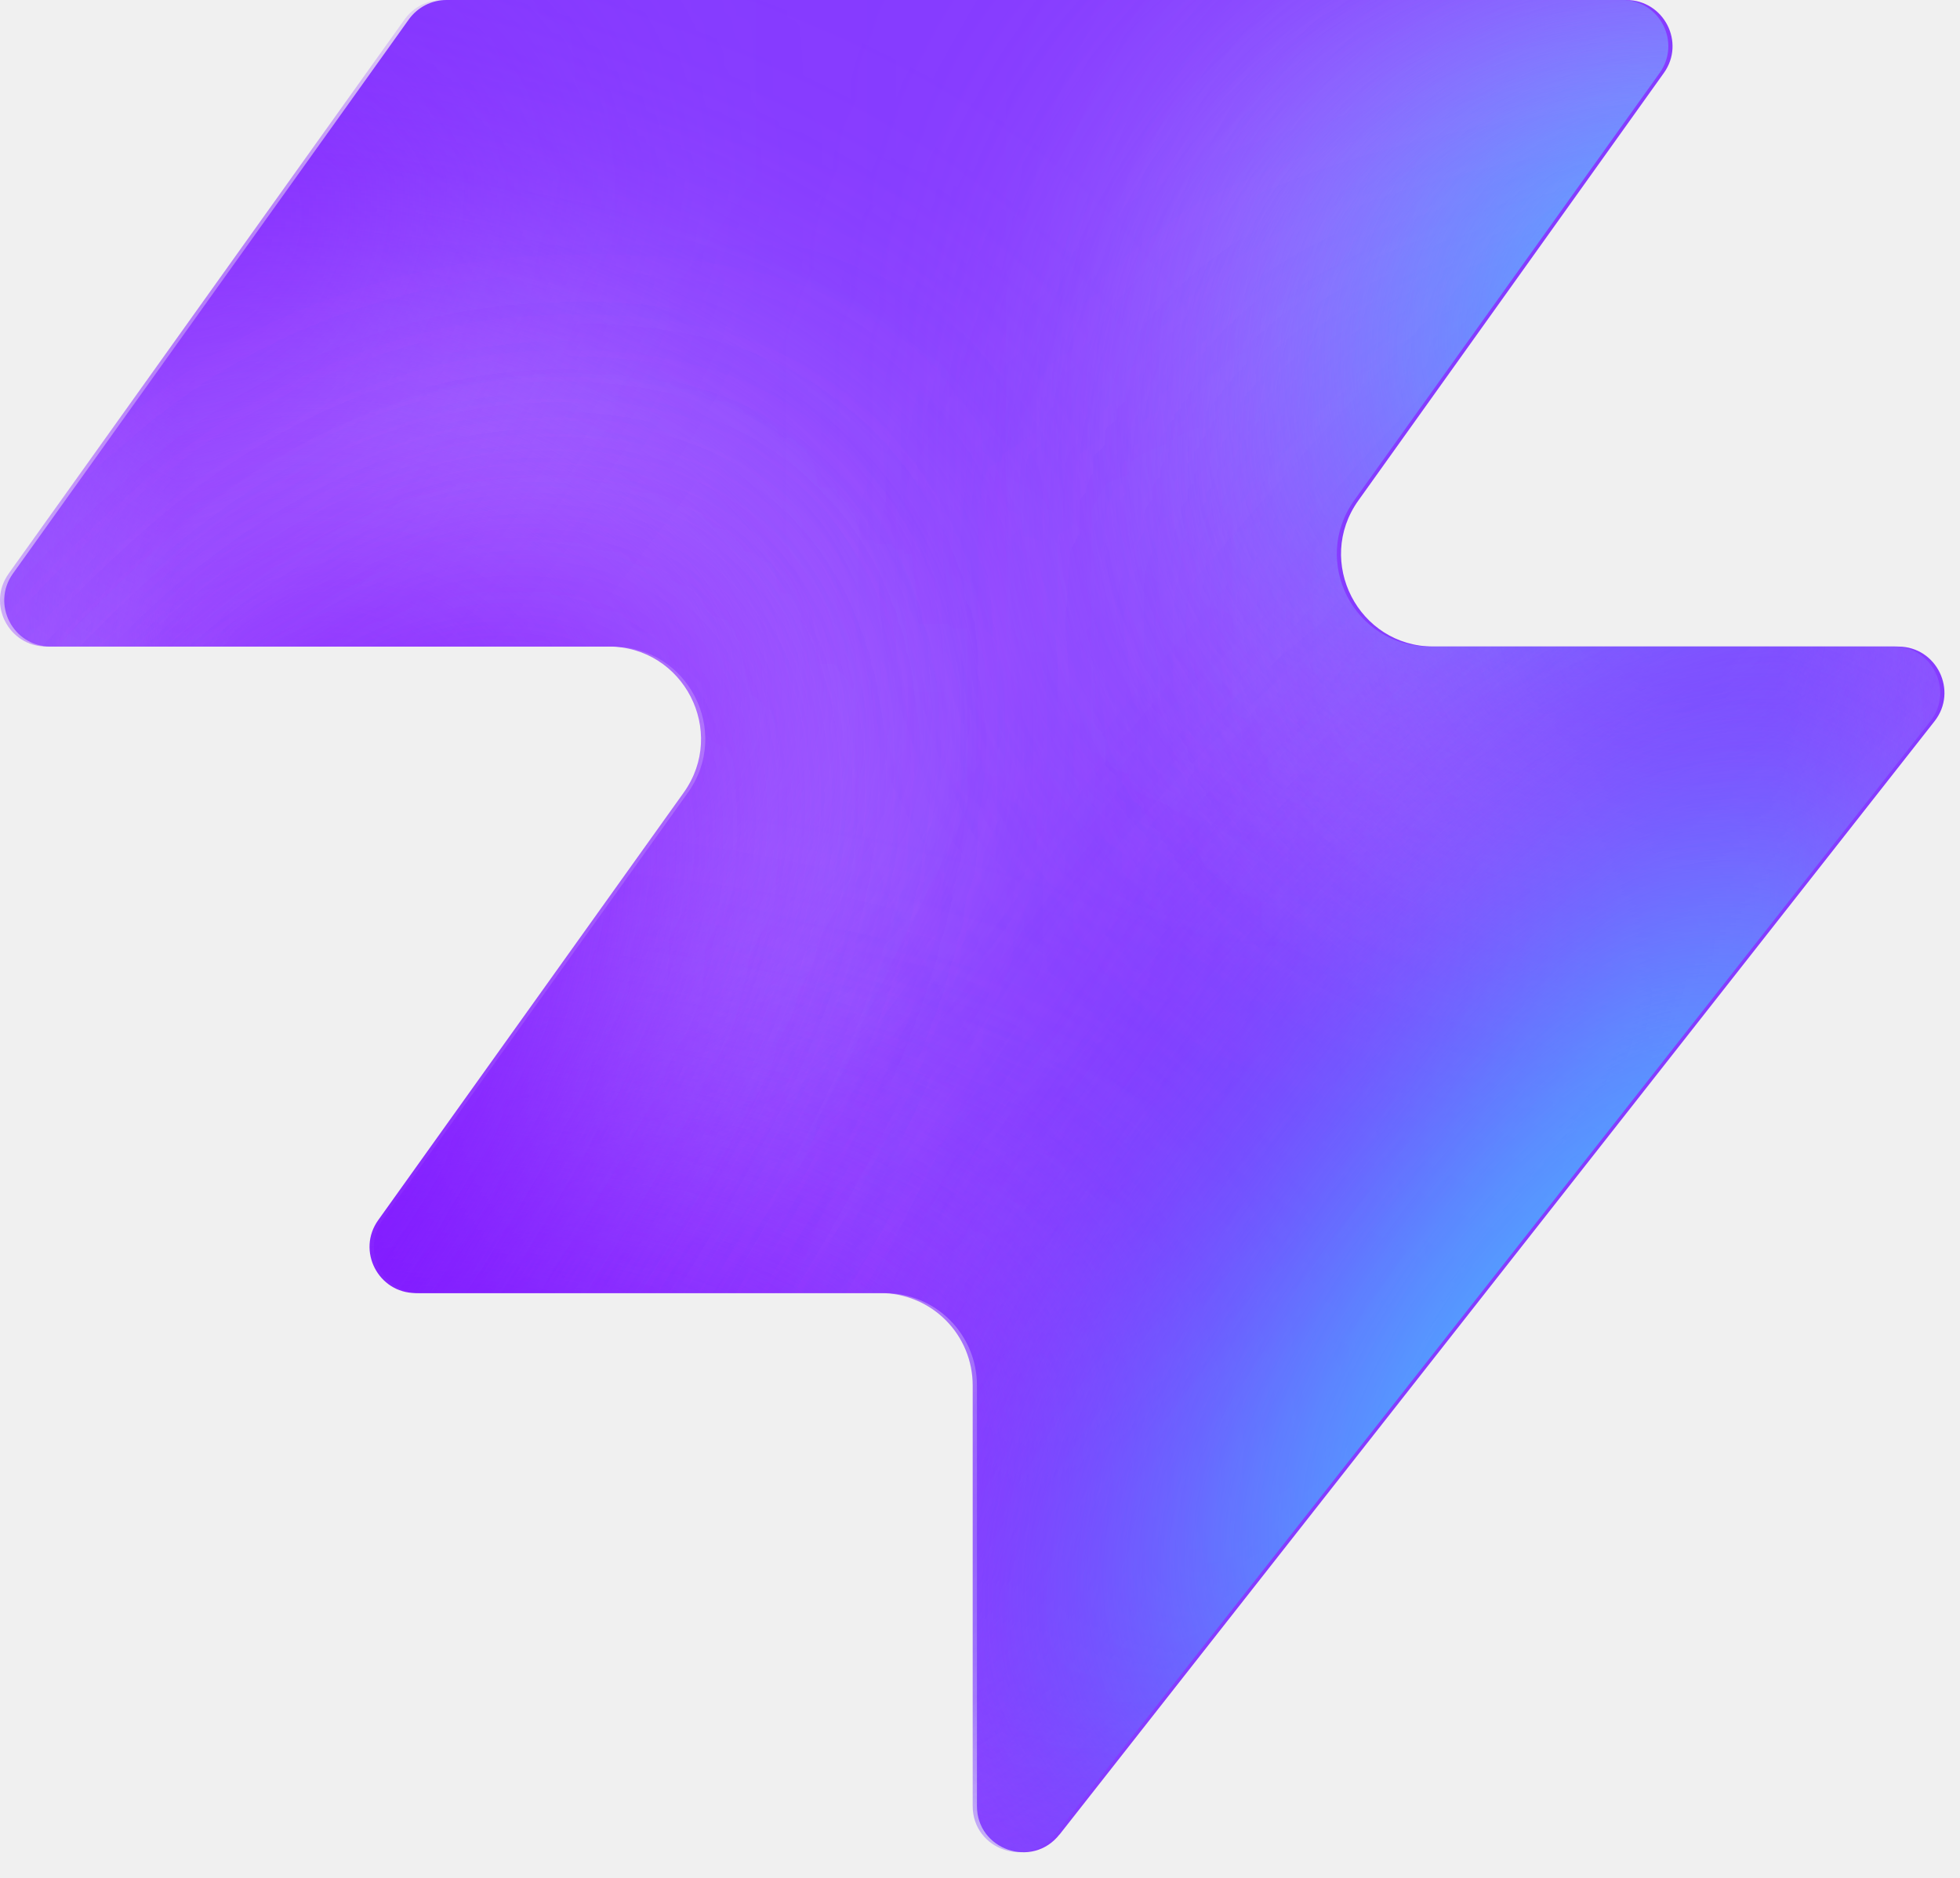
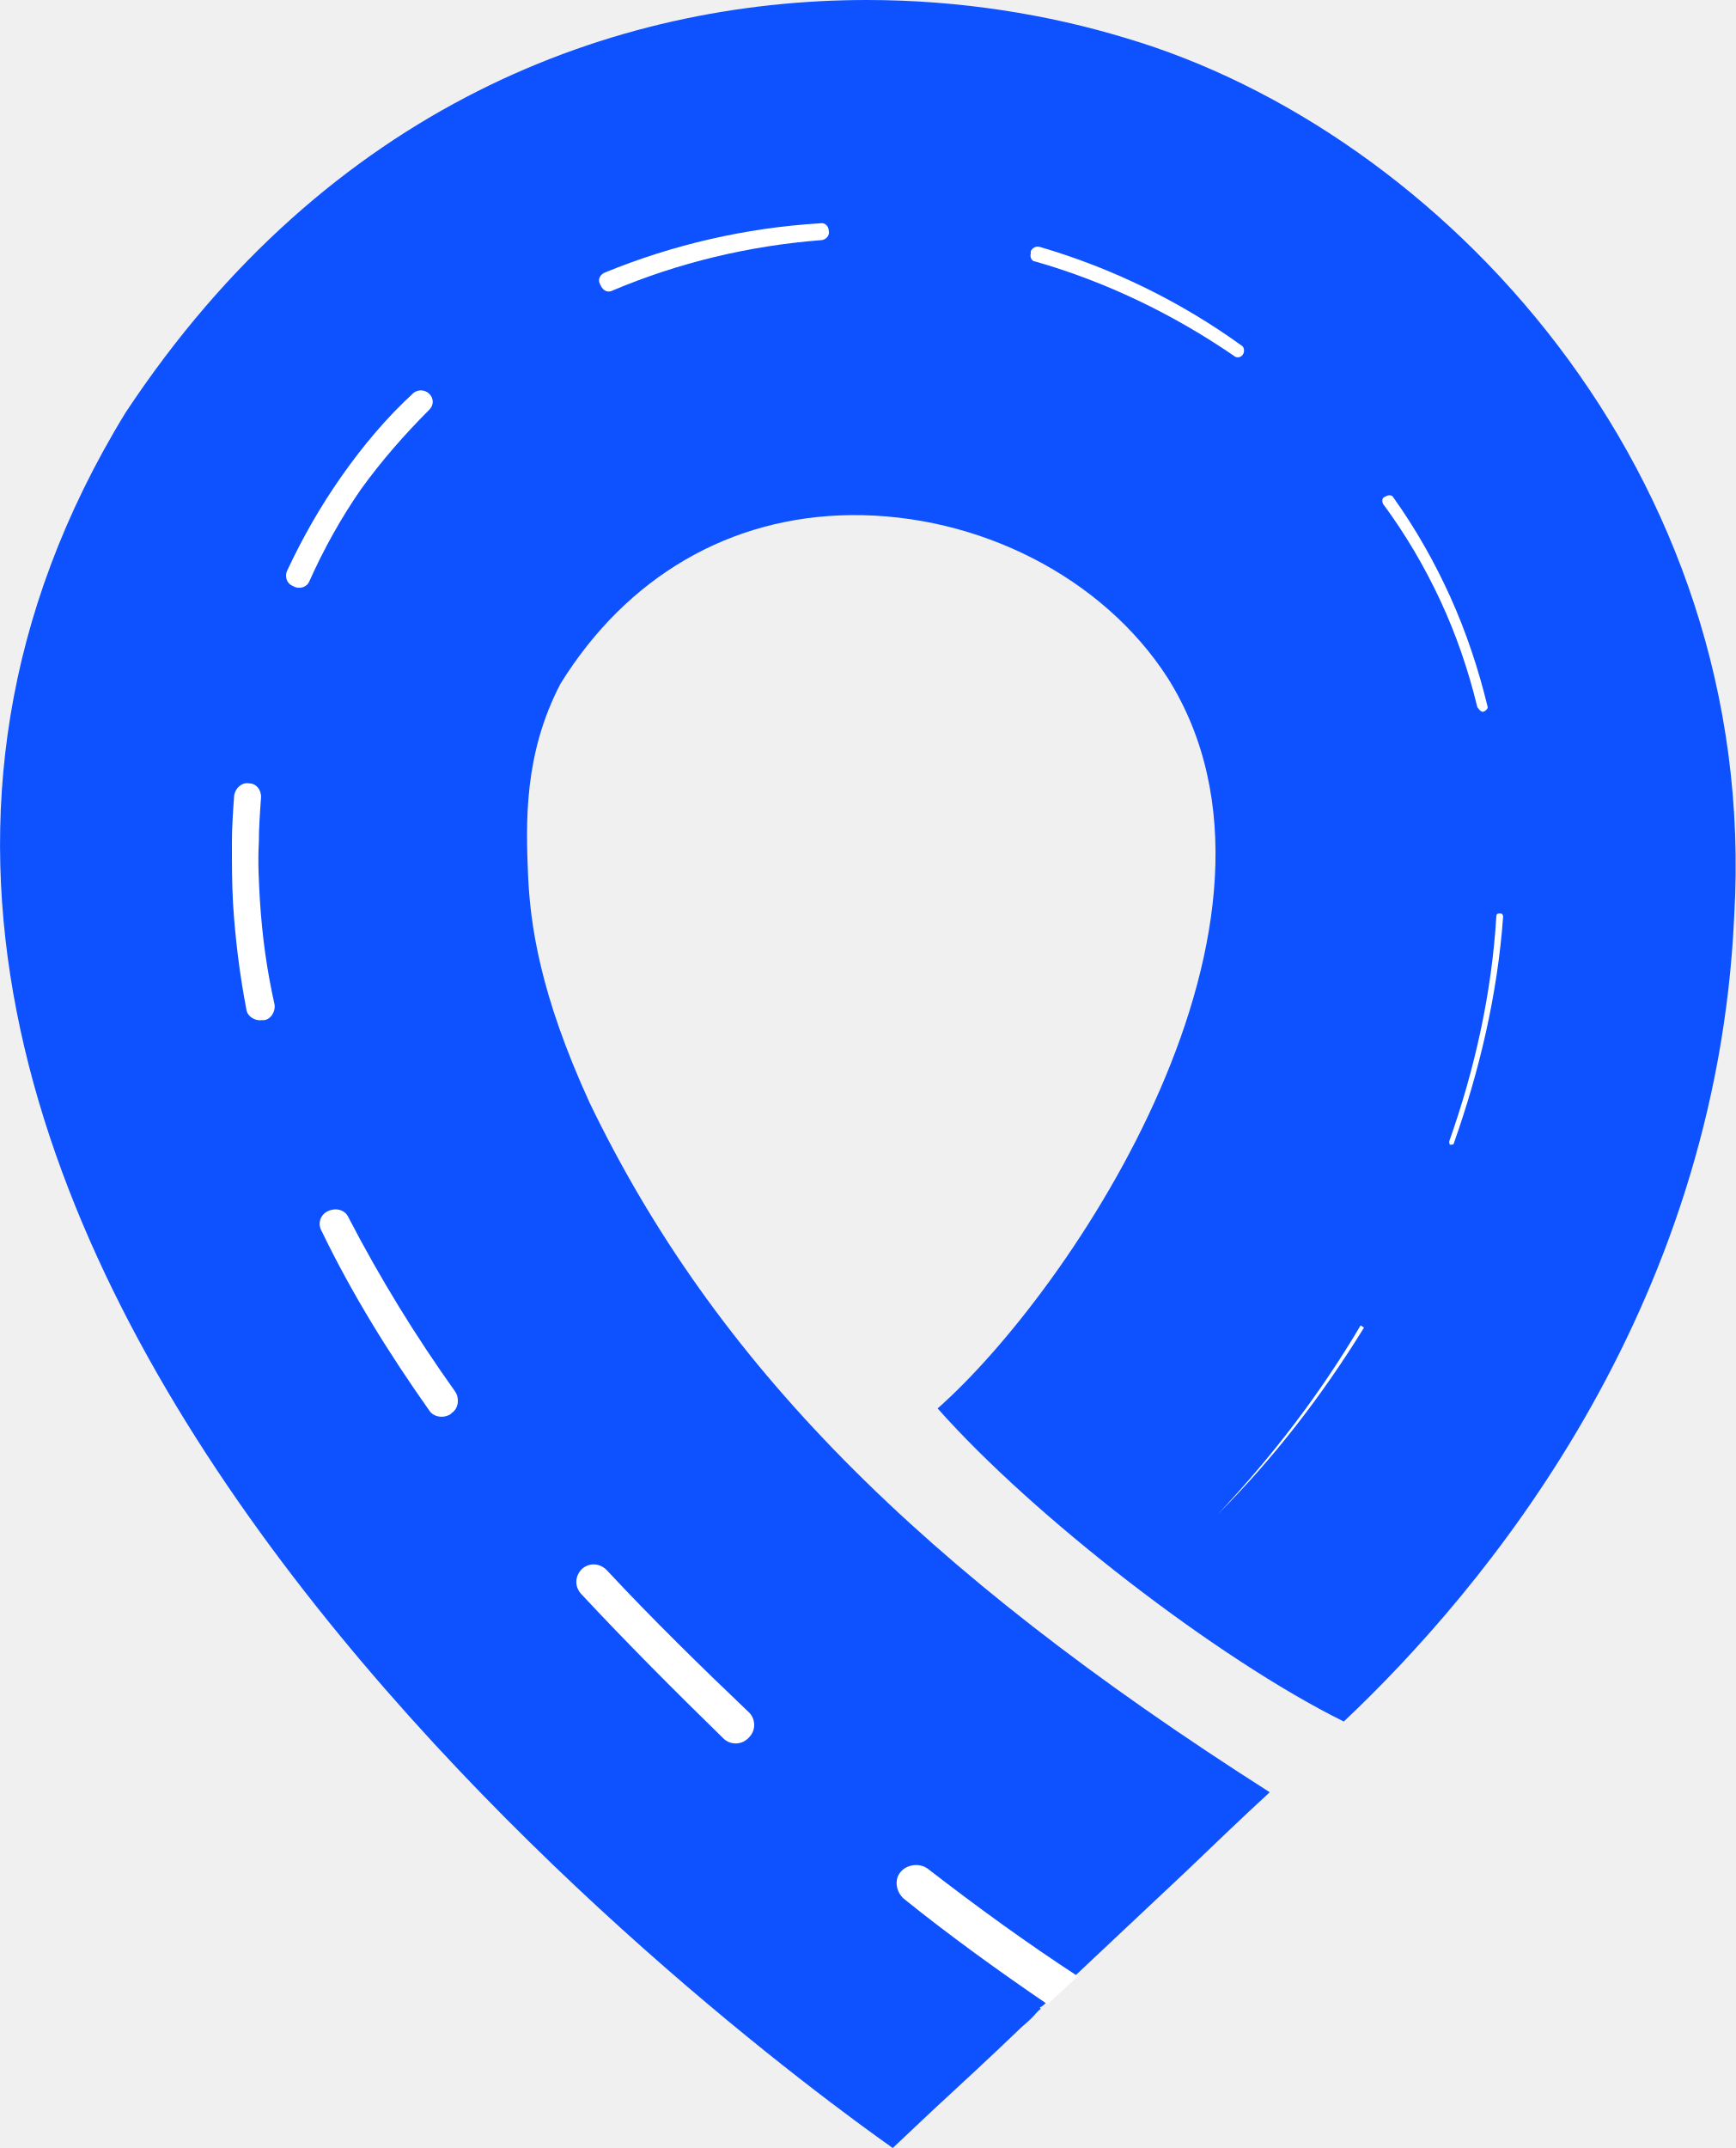
- <svg xmlns="http://www.w3.org/2000/svg" width="48" height="46" fill="none" viewBox="0 0 48 46">
-   <path fill="#863bff" d="M25.946 44.938c-.664.845-2.021.375-2.021-.698V33.937a2.26 2.26 0 0 0-2.262-2.262H10.287c-.92 0-1.456-1.04-.92-1.788l7.48-10.471c1.07-1.497 0-3.578-1.842-3.578H1.237c-.92 0-1.456-1.04-.92-1.788L10.013.474c.214-.297.556-.474.92-.474h28.894c.92 0 1.456 1.04.92 1.788l-7.48 10.471c-1.07 1.498 0 3.579 1.842 3.579h11.377c.943 0 1.473 1.088.89 1.83L25.947 44.94z" style="fill:#863bff;fill:color(display-p3 .525 .23 1);fill-opacity:1" />
-   <mask id="a" width="48" height="46" x="0" y="0" maskUnits="userSpaceOnUse" style="mask-type:alpha">
-     <path fill="#000" d="M25.842 44.938c-.664.844-2.021.375-2.021-.698V33.937a2.26 2.26 0 0 0-2.262-2.262H10.183c-.92 0-1.456-1.04-.92-1.788l7.48-10.471c1.07-1.498 0-3.579-1.842-3.579H1.133c-.92 0-1.456-1.04-.92-1.787L9.91.473c.214-.297.556-.474.92-.474h28.894c.92 0 1.456 1.04.92 1.788l-7.48 10.471c-1.07 1.498 0 3.578 1.842 3.578h11.377c.943 0 1.473 1.088.89 1.832L25.843 44.94z" style="fill:#000;fill-opacity:1" />
-   </mask>
-   <g mask="url(#a)">
-     <g filter="url(#b)">
-       <ellipse cx="5.508" cy="14.704" fill="#ede6ff" rx="5.508" ry="14.704" style="fill:#ede6ff;fill:color(display-p3 .927 .903 1);fill-opacity:1" transform="matrix(.00324 1 1 -.00324 -4.47 31.516)" />
-     </g>
-     <g filter="url(#c)">
-       <ellipse cx="10.399" cy="29.851" fill="#ede6ff" rx="10.399" ry="29.851" style="fill:#ede6ff;fill:color(display-p3 .927 .903 1);fill-opacity:1" transform="matrix(.00324 1 1 -.00324 -39.328 7.883)" />
-     </g>
-     <g filter="url(#d)">
-       <ellipse cx="5.508" cy="30.487" fill="#7e14ff" rx="5.508" ry="30.487" style="fill:#7e14ff;fill:color(display-p3 .492 .077 1);fill-opacity:1" transform="rotate(89.814 -25.913 -14.639)scale(1 -1)" />
-     </g>
-     <g filter="url(#e)">
-       <ellipse cx="5.508" cy="30.599" fill="#7e14ff" rx="5.508" ry="30.599" style="fill:#7e14ff;fill:color(display-p3 .492 .077 1);fill-opacity:1" transform="rotate(89.814 -32.644 -3.334)scale(1 -1)" />
-     </g>
-     <g filter="url(#f)">
-       <ellipse cx="5.508" cy="30.599" fill="#7e14ff" rx="5.508" ry="30.599" style="fill:#7e14ff;fill:color(display-p3 .492 .077 1);fill-opacity:1" transform="matrix(.00324 1 1 -.00324 -34.34 30.47)" />
-     </g>
-     <g filter="url(#g)">
-       <ellipse cx="14.072" cy="22.078" fill="#ede6ff" rx="14.072" ry="22.078" style="fill:#ede6ff;fill:color(display-p3 .927 .903 1);fill-opacity:1" transform="rotate(93.35 24.506 48.493)scale(-1 1)" />
-     </g>
-     <g filter="url(#h)">
-       <ellipse cx="3.47" cy="21.501" fill="#7e14ff" rx="3.47" ry="21.501" style="fill:#7e14ff;fill:color(display-p3 .492 .077 1);fill-opacity:1" transform="rotate(89.009 28.708 47.59)scale(-1 1)" />
-     </g>
-     <g filter="url(#i)">
-       <ellipse cx="3.47" cy="21.501" fill="#7e14ff" rx="3.47" ry="21.501" style="fill:#7e14ff;fill:color(display-p3 .492 .077 1);fill-opacity:1" transform="rotate(89.009 28.708 47.59)scale(-1 1)" />
-     </g>
-     <g filter="url(#j)">
-       <ellipse cx=".387" cy="8.972" fill="#7e14ff" rx="4.407" ry="29.108" style="fill:#7e14ff;fill:color(display-p3 .492 .077 1);fill-opacity:1" transform="rotate(39.51 .387 8.972)" />
-     </g>
-     <g filter="url(#k)">
-       <ellipse cx="47.523" cy="-6.092" fill="#7e14ff" rx="4.407" ry="29.108" style="fill:#7e14ff;fill:color(display-p3 .492 .077 1);fill-opacity:1" transform="rotate(37.892 47.523 -6.092)" />
-     </g>
-     <g filter="url(#l)">
-       <ellipse cx="41.412" cy="6.333" fill="#47bfff" rx="5.971" ry="9.665" style="fill:#47bfff;fill:color(display-p3 .28 .748 1);fill-opacity:1" transform="rotate(37.892 41.412 6.333)" />
-     </g>
-     <g filter="url(#m)">
-       <ellipse cx="-1.879" cy="38.332" fill="#7e14ff" rx="4.407" ry="29.108" style="fill:#7e14ff;fill:color(display-p3 .492 .077 1);fill-opacity:1" transform="rotate(37.892 -1.88 38.332)" />
-     </g>
-     <g filter="url(#n)">
-       <ellipse cx="-1.879" cy="38.332" fill="#7e14ff" rx="4.407" ry="29.108" style="fill:#7e14ff;fill:color(display-p3 .492 .077 1);fill-opacity:1" transform="rotate(37.892 -1.88 38.332)" />
-     </g>
-     <g filter="url(#o)">
-       <ellipse cx="35.651" cy="29.907" fill="#7e14ff" rx="4.407" ry="29.108" style="fill:#7e14ff;fill:color(display-p3 .492 .077 1);fill-opacity:1" transform="rotate(37.892 35.651 29.907)" />
-     </g>
-     <g filter="url(#p)">
-       <ellipse cx="38.418" cy="32.4" fill="#47bfff" rx="5.971" ry="15.297" style="fill:#47bfff;fill:color(display-p3 .28 .748 1);fill-opacity:1" transform="rotate(37.892 38.418 32.4)" />
-     </g>
+ <svg xmlns="http://www.w3.org/2000/svg" id="Layer_1" data-name="Layer 1" viewBox="0 0 154.7 191.4">
+   <defs>
+     <style>
+       .cls-1 {
+         fill: #fff;
+       }
+ 
+       .cls-2 {
+         fill: #0e52ff;
+       }
+     </style>
+   </defs>
+   <path class="cls-2" d="M154.57,81.6h0c-1.6,35.4-22.4,60.1-34.8,71.8-11.3-5.6-27.7-18.3-36.2-27.9,11.9-10.5,34.1-43.5,20.5-65.1-5.8-9-16.9-14.6-28.2-14.5-10.8,.1-20,5.5-25.9,15-3.3,6.3-3.1,12.4-2.9,17.2,.2,4.2,1,10.4,5.5,20.2,11.1,23,29.2,41.4,60.6,61.4-2.5,2.3-5,4.7-7.4,7-3.3,3.1-6.7,6.3-10,9.4l-2.8,2.6-.3,.2,.1,.1c-.3,.2-.5,.5-.8,.8-.4,.4-.8,.7-1.2,1.1-2.5,2.4-5.1,4.8-7.7,7.2l-3.5,3.3c-12.6-8.9-112.5-82.5-68.4-154.6C29.27,9.4,54.77,0,77.27,0c8.3,0,16.2,1.3,23.1,3.4,28,8.3,56.5,38.6,54.2,78.2Z" />
+   <g>
+     <path class="cls-1" d="M31.07,108.5c-.3-.7-1.1-.9-1.8-.6-.7,.3-1,1.1-.6,1.8,2.7,5.6,6,10.9,9.6,16,.4,.6,1.3,.7,1.9,.3l.1-.1c.6-.4,.7-1.3,.3-1.9-3.5-4.9-6.7-10.1-9.5-15.5Z" />
+     <path class="cls-1" d="M73.07,19.9c-6.6,.4-13.1,1.9-19.2,4.4-.4,.2-.6,.6-.4,1l.1,.2c.2,.4,.6,.6,1,.4,5.9-2.5,12.2-4,18.6-4.5,.4,0,.8-.4,.7-.8,0-.4-.3-.8-.8-.7Z" />
+     <path class="cls-1" d="M23.17,80.3c-.1-1.7-.2-3.5-.1-5.2,0-1.3,.1-2.7,.2-4.1,0-.6-.4-1.2-1.1-1.2h0c-.6-.1-1.2,.4-1.3,1.1-.1,1.4-.2,2.8-.2,4.2,0,1.8,0,3.6,.1,5.4,.2,3.2,.6,6.4,1.2,9.5,.1,.6,.8,1,1.4,.9h.2c.6-.1,1-.8,.9-1.4-.7-3.1-1.1-6.1-1.3-9.2Z" />
+     <path class="cls-1" d="M110.77,31.6c.2-.3,.1-.7-.1-.8-5.4-3.9-11.5-6.9-18-8.8-.3-.1-.7,.1-.8,.4v.2c-.1,.3,.1,.7,.4,.7,6.3,1.8,12.3,4.7,17.7,8.4,.2,.2,.6,.2,.8-.1Z" />
+     <path class="cls-1" d="M38.27,36.5c.4-.4,.4-1,0-1.4s-1-.4-1.4-.1c-2.4,2.2-4.5,4.7-6.4,7.4s-3.5,5.5-4.9,8.5c-.2,.5,0,1.1,.5,1.3l.2,.1c.5,.2,1.1,0,1.3-.5,1.3-2.9,2.8-5.6,4.6-8.2,1.8-2.5,3.9-4.9,6.1-7.1Z" />
+     <path class="cls-1" d="M64.47,154.9c.6,.6,1.6,.6,2.2,0l.1-.1c.6-.6,.6-1.6,0-2.2-4.3-4.1-8.6-8.3-12.7-12.7-.6-.6-1.5-.7-2.2-.1-.6,.6-.7,1.5-.1,2.2,4.1,4.4,8.4,8.7,12.7,12.9Z" />
+     <path class="cls-1" d="M133.77,81.4h-.2c-.1,0-.2,.1-.2,.2-.4,6.8-1.9,13.6-4.2,20.1,0,.1,0,.3,.1,.3s.3,0,.3-.1c2.3-6.5,3.9-13.3,4.4-20.2,0-.2-.1-.3-.2-.3Z" />
+     <path class="cls-1" d="M132.27,63.4c.2-.1,.4-.3,.3-.5-.8-3.3-1.9-6.6-3.3-9.7-1.4-3.1-3.1-6.1-5.1-8.9-.1-.2-.4-.2-.6-.1l-.2,.1c-.2,.1-.2,.4-.1,.6,2,2.7,3.7,5.6,5.1,8.6,1.4,3,2.5,6.2,3.3,9.5,.2,.3,.4,.5,.6,.4Z" />
+     <path class="cls-1" d="M108.57,134.9h0c5-5,9.3-10.6,13-16.6l-.3-.2c-3.6,6.1-7.9,11.7-12.7,16.8Z" />
+     <path class="cls-1" d="M96.07,176.1l-2.7,2.5c-4.4-3-8.7-6.1-12.8-9.4-.7-.6-.9-1.7-.3-2.4s1.7-.8,2.4-.3c4.4,3.4,8.8,6.6,13.4,9.6Z" />
  </g>
-   <defs>
-     <filter id="b" width="60.045" height="41.654" x="-19.77" y="16.149" color-interpolation-filters="sRGB" filterUnits="userSpaceOnUse">
-       <feFlood flood-opacity="0" result="BackgroundImageFix" />
-       <feBlend in="SourceGraphic" in2="BackgroundImageFix" result="shape" />
-       <feGaussianBlur result="effect1_foregroundBlur_2002_17158" stdDeviation="7.659" />
-     </filter>
-     <filter id="c" width="90.34" height="51.437" x="-54.613" y="-7.533" color-interpolation-filters="sRGB" filterUnits="userSpaceOnUse">
-       <feFlood flood-opacity="0" result="BackgroundImageFix" />
-       <feBlend in="SourceGraphic" in2="BackgroundImageFix" result="shape" />
-       <feGaussianBlur result="effect1_foregroundBlur_2002_17158" stdDeviation="7.659" />
-     </filter>
-     <filter id="d" width="79.355" height="29.4" x="-49.64" y="2.03" color-interpolation-filters="sRGB" filterUnits="userSpaceOnUse">
-       <feFlood flood-opacity="0" result="BackgroundImageFix" />
-       <feBlend in="SourceGraphic" in2="BackgroundImageFix" result="shape" />
-       <feGaussianBlur result="effect1_foregroundBlur_2002_17158" stdDeviation="4.596" />
-     </filter>
-     <filter id="e" width="79.579" height="29.4" x="-45.045" y="20.029" color-interpolation-filters="sRGB" filterUnits="userSpaceOnUse">
-       <feFlood flood-opacity="0" result="BackgroundImageFix" />
-       <feBlend in="SourceGraphic" in2="BackgroundImageFix" result="shape" />
-       <feGaussianBlur result="effect1_foregroundBlur_2002_17158" stdDeviation="4.596" />
-     </filter>
-     <filter id="f" width="79.579" height="29.4" x="-43.513" y="21.178" color-interpolation-filters="sRGB" filterUnits="userSpaceOnUse">
-       <feFlood flood-opacity="0" result="BackgroundImageFix" />
-       <feBlend in="SourceGraphic" in2="BackgroundImageFix" result="shape" />
-       <feGaussianBlur result="effect1_foregroundBlur_2002_17158" stdDeviation="4.596" />
-     </filter>
-     <filter id="g" width="74.749" height="58.852" x="15.756" y="-17.901" color-interpolation-filters="sRGB" filterUnits="userSpaceOnUse">
-       <feFlood flood-opacity="0" result="BackgroundImageFix" />
-       <feBlend in="SourceGraphic" in2="BackgroundImageFix" result="shape" />
-       <feGaussianBlur result="effect1_foregroundBlur_2002_17158" stdDeviation="7.659" />
-     </filter>
-     <filter id="h" width="61.377" height="25.362" x="23.548" y="2.284" color-interpolation-filters="sRGB" filterUnits="userSpaceOnUse">
-       <feFlood flood-opacity="0" result="BackgroundImageFix" />
-       <feBlend in="SourceGraphic" in2="BackgroundImageFix" result="shape" />
-       <feGaussianBlur result="effect1_foregroundBlur_2002_17158" stdDeviation="4.596" />
-     </filter>
-     <filter id="i" width="61.377" height="25.362" x="23.548" y="2.284" color-interpolation-filters="sRGB" filterUnits="userSpaceOnUse">
-       <feFlood flood-opacity="0" result="BackgroundImageFix" />
-       <feBlend in="SourceGraphic" in2="BackgroundImageFix" result="shape" />
-       <feGaussianBlur result="effect1_foregroundBlur_2002_17158" stdDeviation="4.596" />
-     </filter>
-     <filter id="j" width="56.045" height="63.649" x="-27.636" y="-22.853" color-interpolation-filters="sRGB" filterUnits="userSpaceOnUse">
-       <feFlood flood-opacity="0" result="BackgroundImageFix" />
-       <feBlend in="SourceGraphic" in2="BackgroundImageFix" result="shape" />
-       <feGaussianBlur result="effect1_foregroundBlur_2002_17158" stdDeviation="4.596" />
-     </filter>
-     <filter id="k" width="54.814" height="64.646" x="20.116" y="-38.415" color-interpolation-filters="sRGB" filterUnits="userSpaceOnUse">
-       <feFlood flood-opacity="0" result="BackgroundImageFix" />
-       <feBlend in="SourceGraphic" in2="BackgroundImageFix" result="shape" />
-       <feGaussianBlur result="effect1_foregroundBlur_2002_17158" stdDeviation="4.596" />
-     </filter>
-     <filter id="l" width="33.541" height="35.313" x="24.641" y="-11.323" color-interpolation-filters="sRGB" filterUnits="userSpaceOnUse">
-       <feFlood flood-opacity="0" result="BackgroundImageFix" />
-       <feBlend in="SourceGraphic" in2="BackgroundImageFix" result="shape" />
-       <feGaussianBlur result="effect1_foregroundBlur_2002_17158" stdDeviation="4.596" />
-     </filter>
-     <filter id="m" width="54.814" height="64.646" x="-29.286" y="6.009" color-interpolation-filters="sRGB" filterUnits="userSpaceOnUse">
-       <feFlood flood-opacity="0" result="BackgroundImageFix" />
-       <feBlend in="SourceGraphic" in2="BackgroundImageFix" result="shape" />
-       <feGaussianBlur result="effect1_foregroundBlur_2002_17158" stdDeviation="4.596" />
-     </filter>
-     <filter id="n" width="54.814" height="64.646" x="-29.286" y="6.009" color-interpolation-filters="sRGB" filterUnits="userSpaceOnUse">
-       <feFlood flood-opacity="0" result="BackgroundImageFix" />
-       <feBlend in="SourceGraphic" in2="BackgroundImageFix" result="shape" />
-       <feGaussianBlur result="effect1_foregroundBlur_2002_17158" stdDeviation="4.596" />
-     </filter>
-     <filter id="o" width="54.814" height="64.646" x="8.244" y="-2.416" color-interpolation-filters="sRGB" filterUnits="userSpaceOnUse">
-       <feFlood flood-opacity="0" result="BackgroundImageFix" />
-       <feBlend in="SourceGraphic" in2="BackgroundImageFix" result="shape" />
-       <feGaussianBlur result="effect1_foregroundBlur_2002_17158" stdDeviation="4.596" />
-     </filter>
-     <filter id="p" width="39.409" height="43.623" x="18.713" y="10.588" color-interpolation-filters="sRGB" filterUnits="userSpaceOnUse">
-       <feFlood flood-opacity="0" result="BackgroundImageFix" />
-       <feBlend in="SourceGraphic" in2="BackgroundImageFix" result="shape" />
-       <feGaussianBlur result="effect1_foregroundBlur_2002_17158" stdDeviation="4.596" />
-     </filter>
-   </defs>
</svg>
